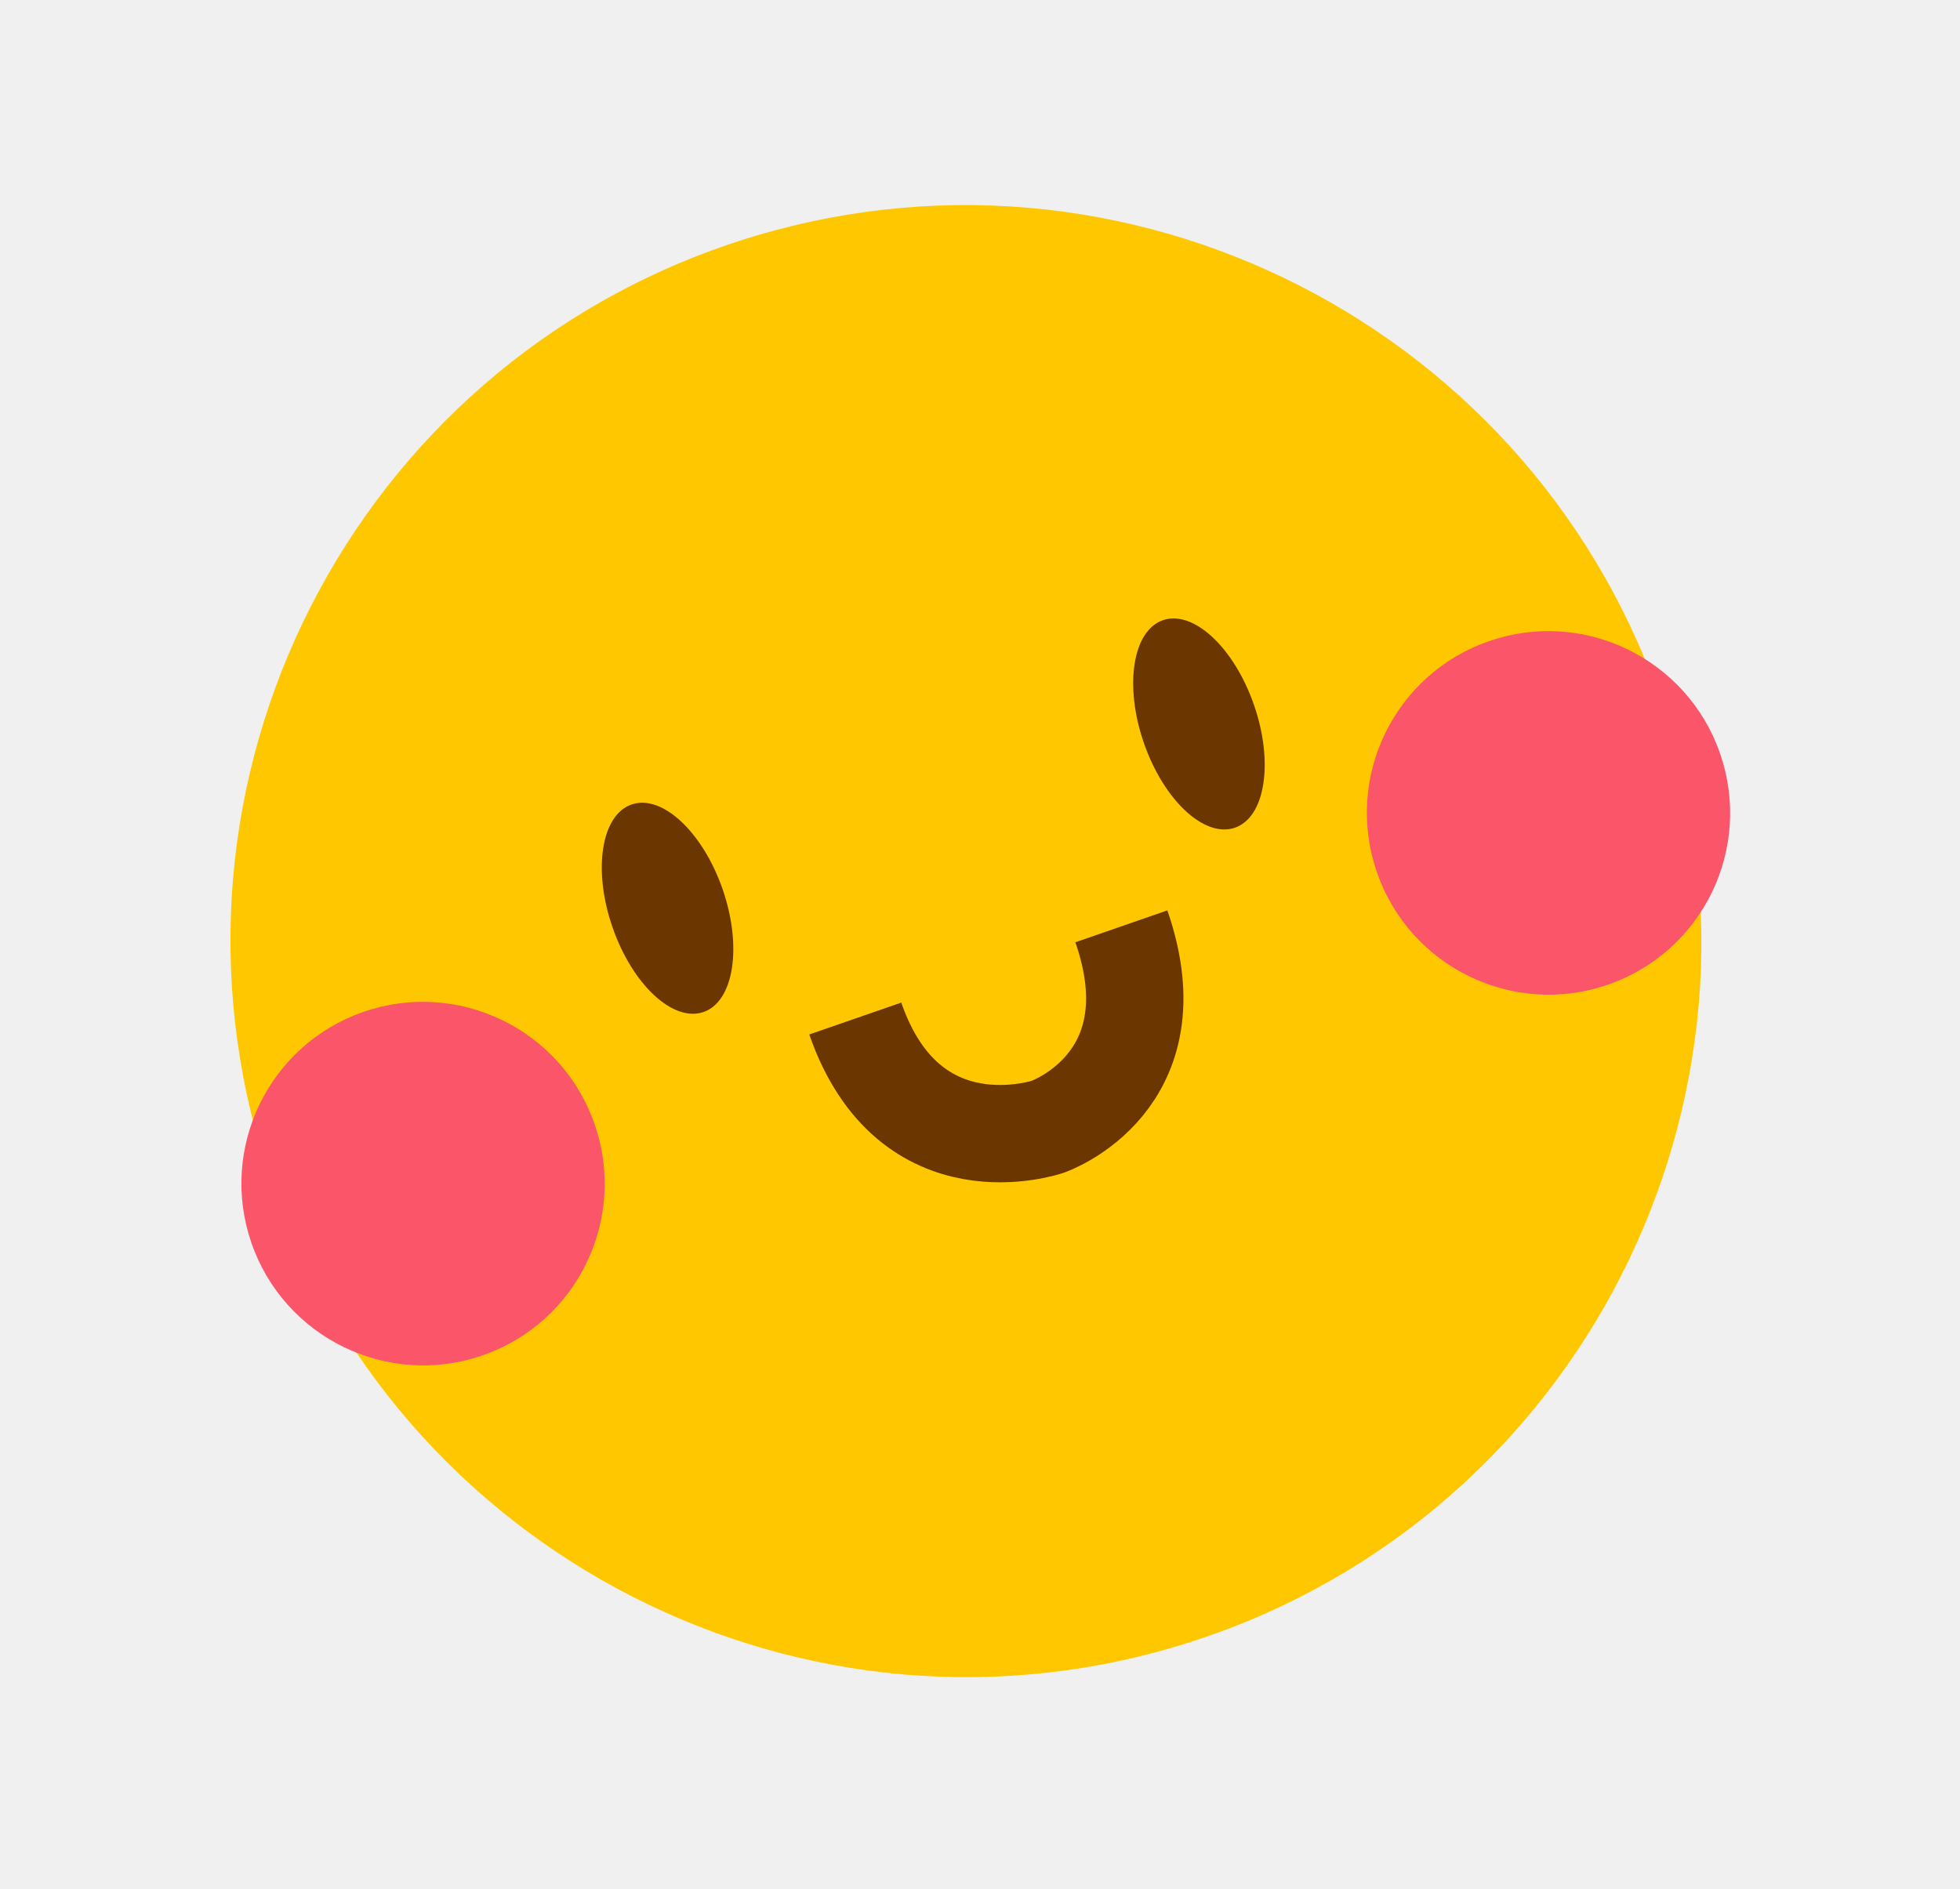
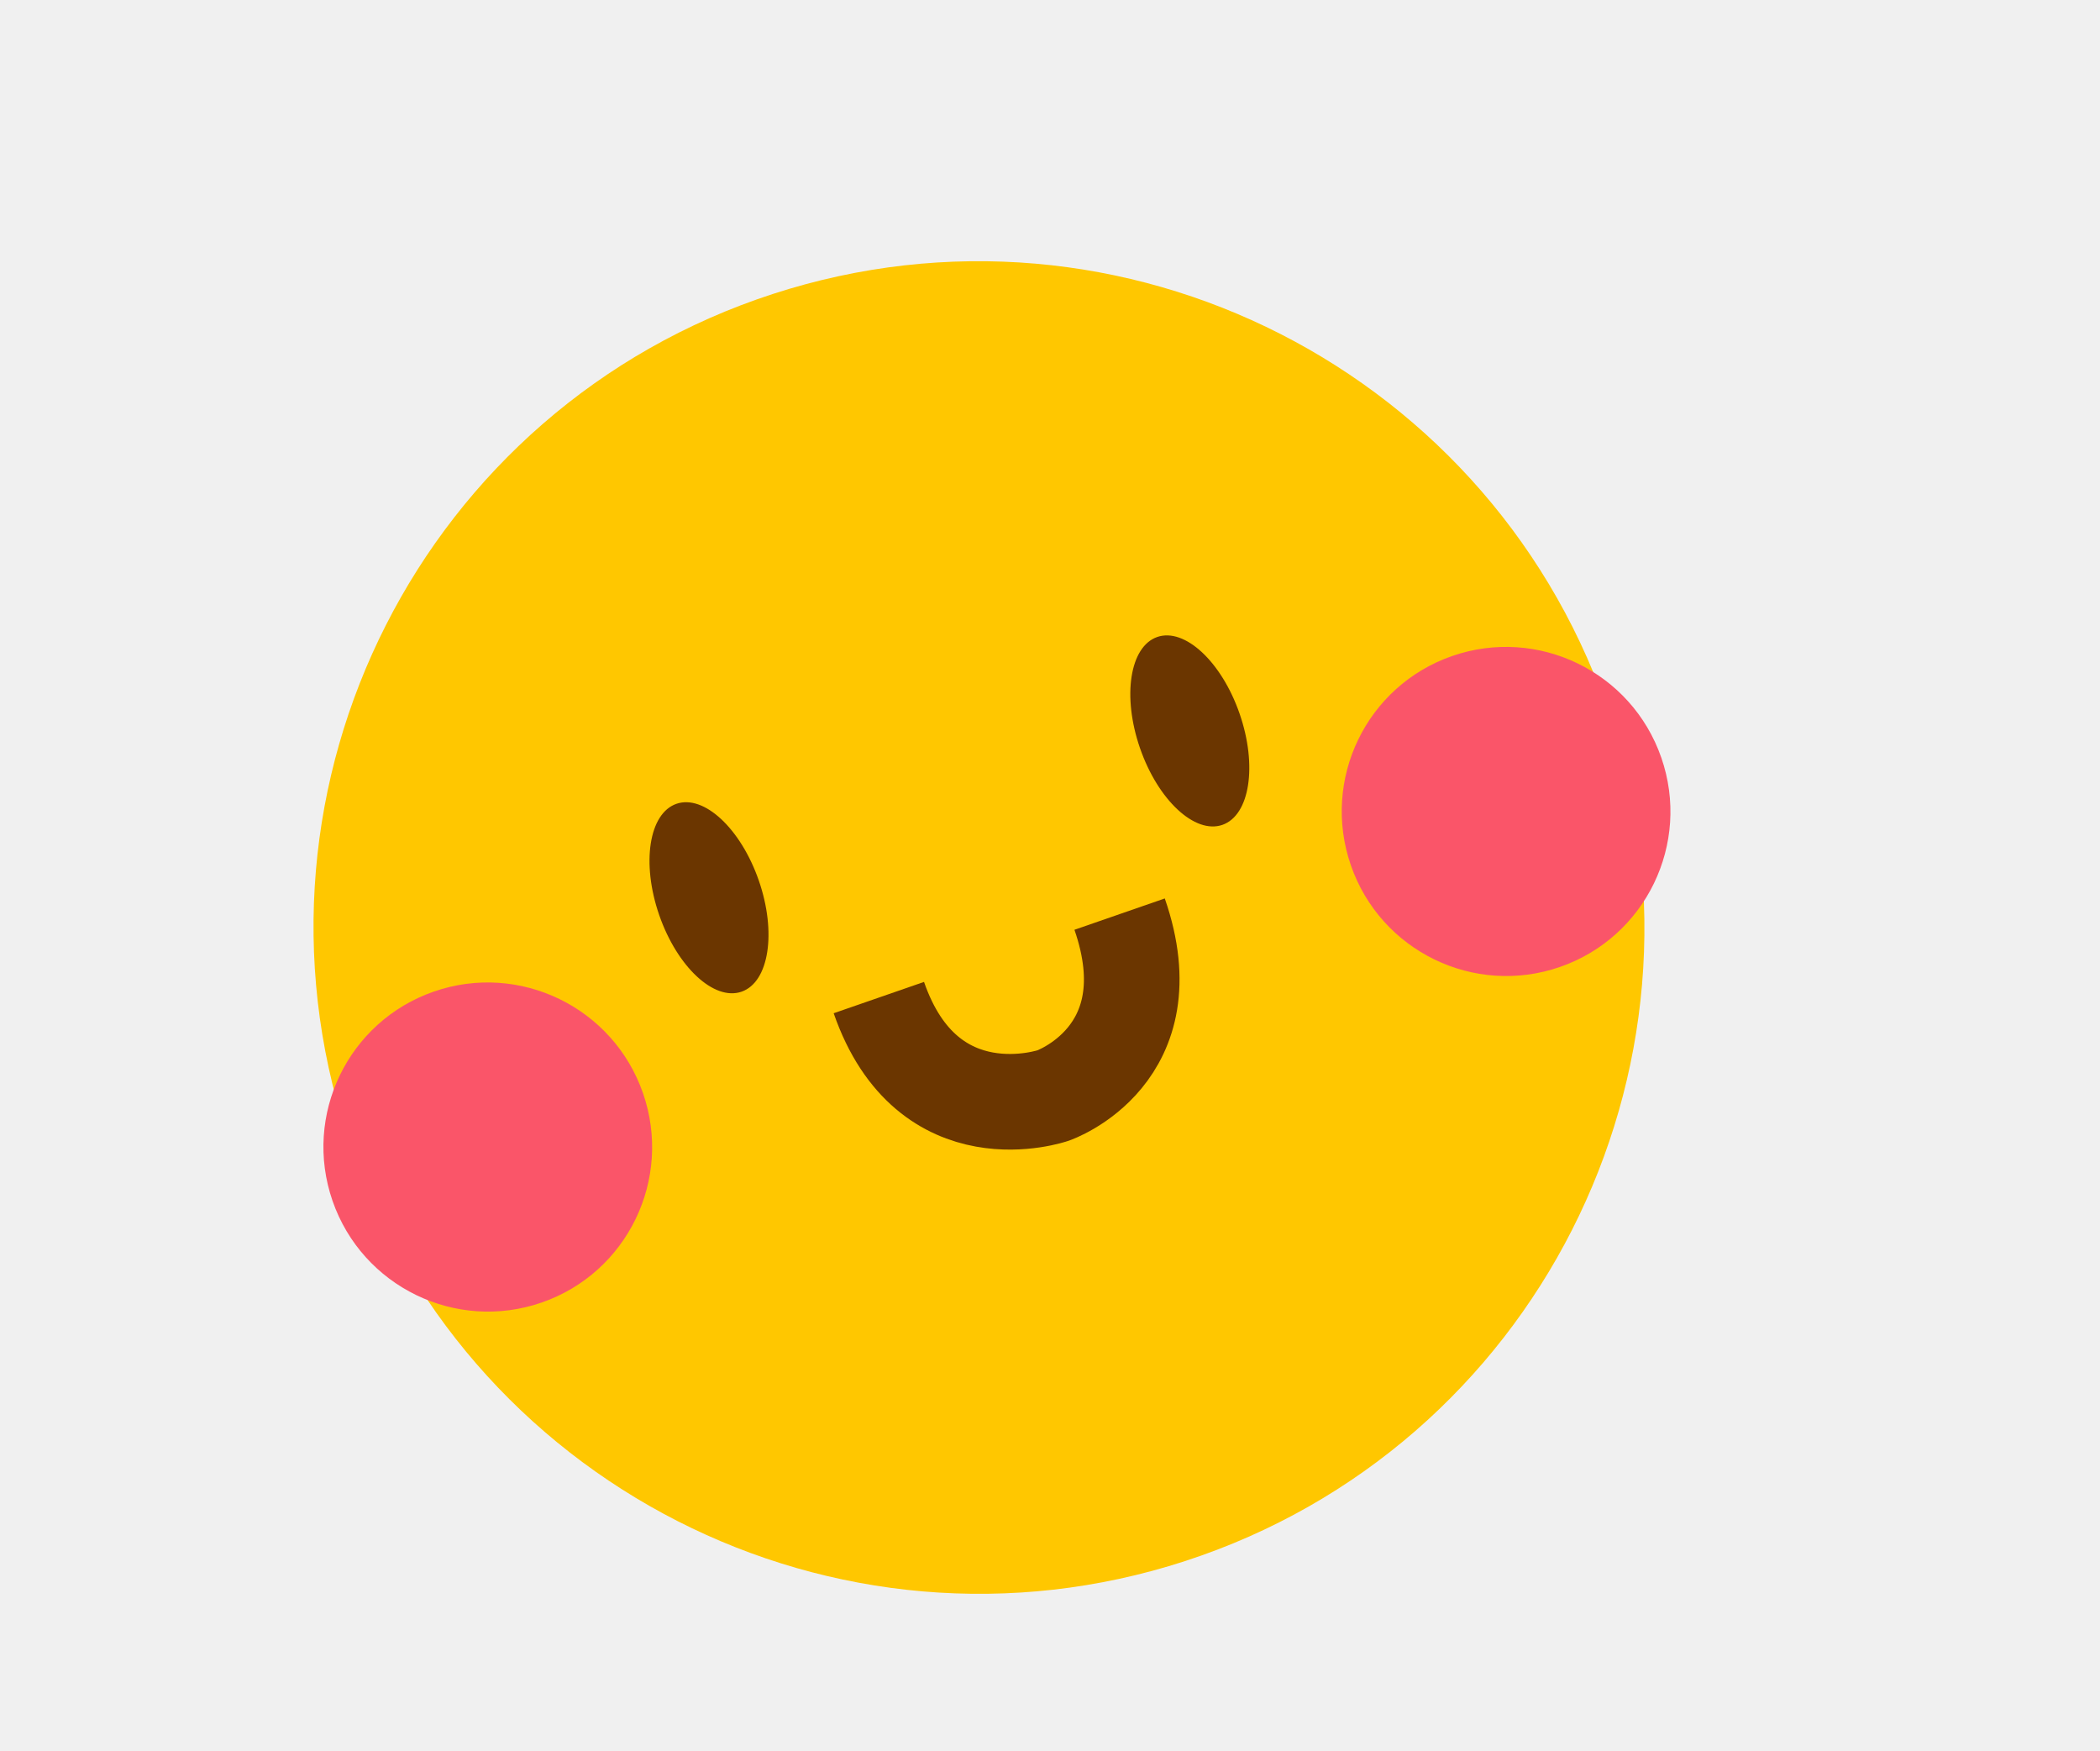
- <svg xmlns="http://www.w3.org/2000/svg" width="55" height="53" viewBox="0 0 55 53" fill="none">
-   <ellipse rx="20.63" ry="20.657" transform="matrix(0.950915 -0.309453 0.309557 0.950881 27.1051 26.4152)" fill="#FFC700" />
-   <path d="M19.742 28.405C20.595 28.109 20.834 26.566 20.277 24.957C19.719 23.349 18.576 22.284 17.723 22.58C16.87 22.875 16.63 24.419 17.188 26.028C17.745 27.636 18.889 28.701 19.742 28.405Z" fill="#6B3600" />
-   <path d="M34.654 23.232C35.507 22.937 35.746 21.393 35.188 19.785C34.631 18.176 33.487 17.112 32.634 17.407C31.781 17.703 31.542 19.247 32.099 20.855C32.657 22.464 33.801 23.528 34.654 23.232Z" fill="#6B3600" />
-   <path d="M13.543 38.043C16.201 37.121 17.609 34.216 16.686 31.553C15.763 28.891 12.859 27.48 10.2 28.401C7.542 29.323 6.134 32.228 7.057 34.891C7.98 37.553 10.884 38.964 13.543 38.043Z" fill="#FA5569" />
-   <path d="M45.124 27.637C47.783 26.716 49.19 23.811 48.267 21.148C47.344 18.486 44.441 17.075 41.782 17.996C39.123 18.918 37.716 21.823 38.639 24.485C39.562 27.148 42.465 28.559 45.124 27.637Z" fill="#FA5569" />
-   <path d="M24 28.588C25.519 32.971 29.407 31.624 29.407 31.624C29.407 31.624 32.986 30.383 31.467 26" stroke="#6B3600" stroke-width="2.732" stroke-miterlimit="10" />
+ <svg xmlns="http://www.w3.org/2000/svg" width="60" height="50" viewBox="0 0 60 50" fill="none">
+   <g clip-path="url(#clip0_1256_16405)">
+     <ellipse rx="19.005" ry="19.031" transform="matrix(0.950915 -0.309453 0.309557 0.950881 27.9706 26.4938)" fill="#FFC700" />
+     <path d="M21.187 28.327C21.973 28.055 22.194 26.632 21.68 25.151C21.166 23.669 20.113 22.688 19.327 22.96C18.541 23.233 18.321 24.655 18.834 26.137C19.348 27.619 20.401 28.599 21.187 28.327Z" fill="#6B3600" />
+     <path d="M34.925 23.562C35.71 23.289 35.931 21.867 35.417 20.385C34.904 18.903 33.85 17.923 33.064 18.195C32.279 18.468 32.058 19.89 32.572 21.372C33.085 22.853 34.139 23.834 34.925 23.562Z" fill="#6B3600" />
+     <path d="M15.476 37.206C17.926 36.357 19.222 33.68 18.372 31.227C17.522 28.775 14.847 27.474 12.397 28.323C9.948 29.172 8.651 31.849 9.501 34.302C10.352 36.754 13.027 38.054 15.476 37.206Z" fill="#FA5569" />
+     <path d="M44.571 27.62C47.02 26.771 48.317 24.094 47.466 21.642C46.616 19.189 43.941 17.889 41.492 18.738C39.042 19.587 37.746 22.263 38.596 24.716C39.446 27.169 42.121 28.469 44.571 27.62Z" fill="#FA5569" />
+     <path d="M25.11 28.495C26.51 32.533 30.091 31.292 30.091 31.292C30.091 31.292 33.389 30.149 31.989 26.111" stroke="#6B3600" stroke-width="2.732" stroke-miterlimit="10" />
+   </g>
+   <defs>
+     <clipPath id="clip0_1256_16405">
+       <rect width="60" height="50" fill="white" />
+     </clipPath>
+   </defs>
</svg>
